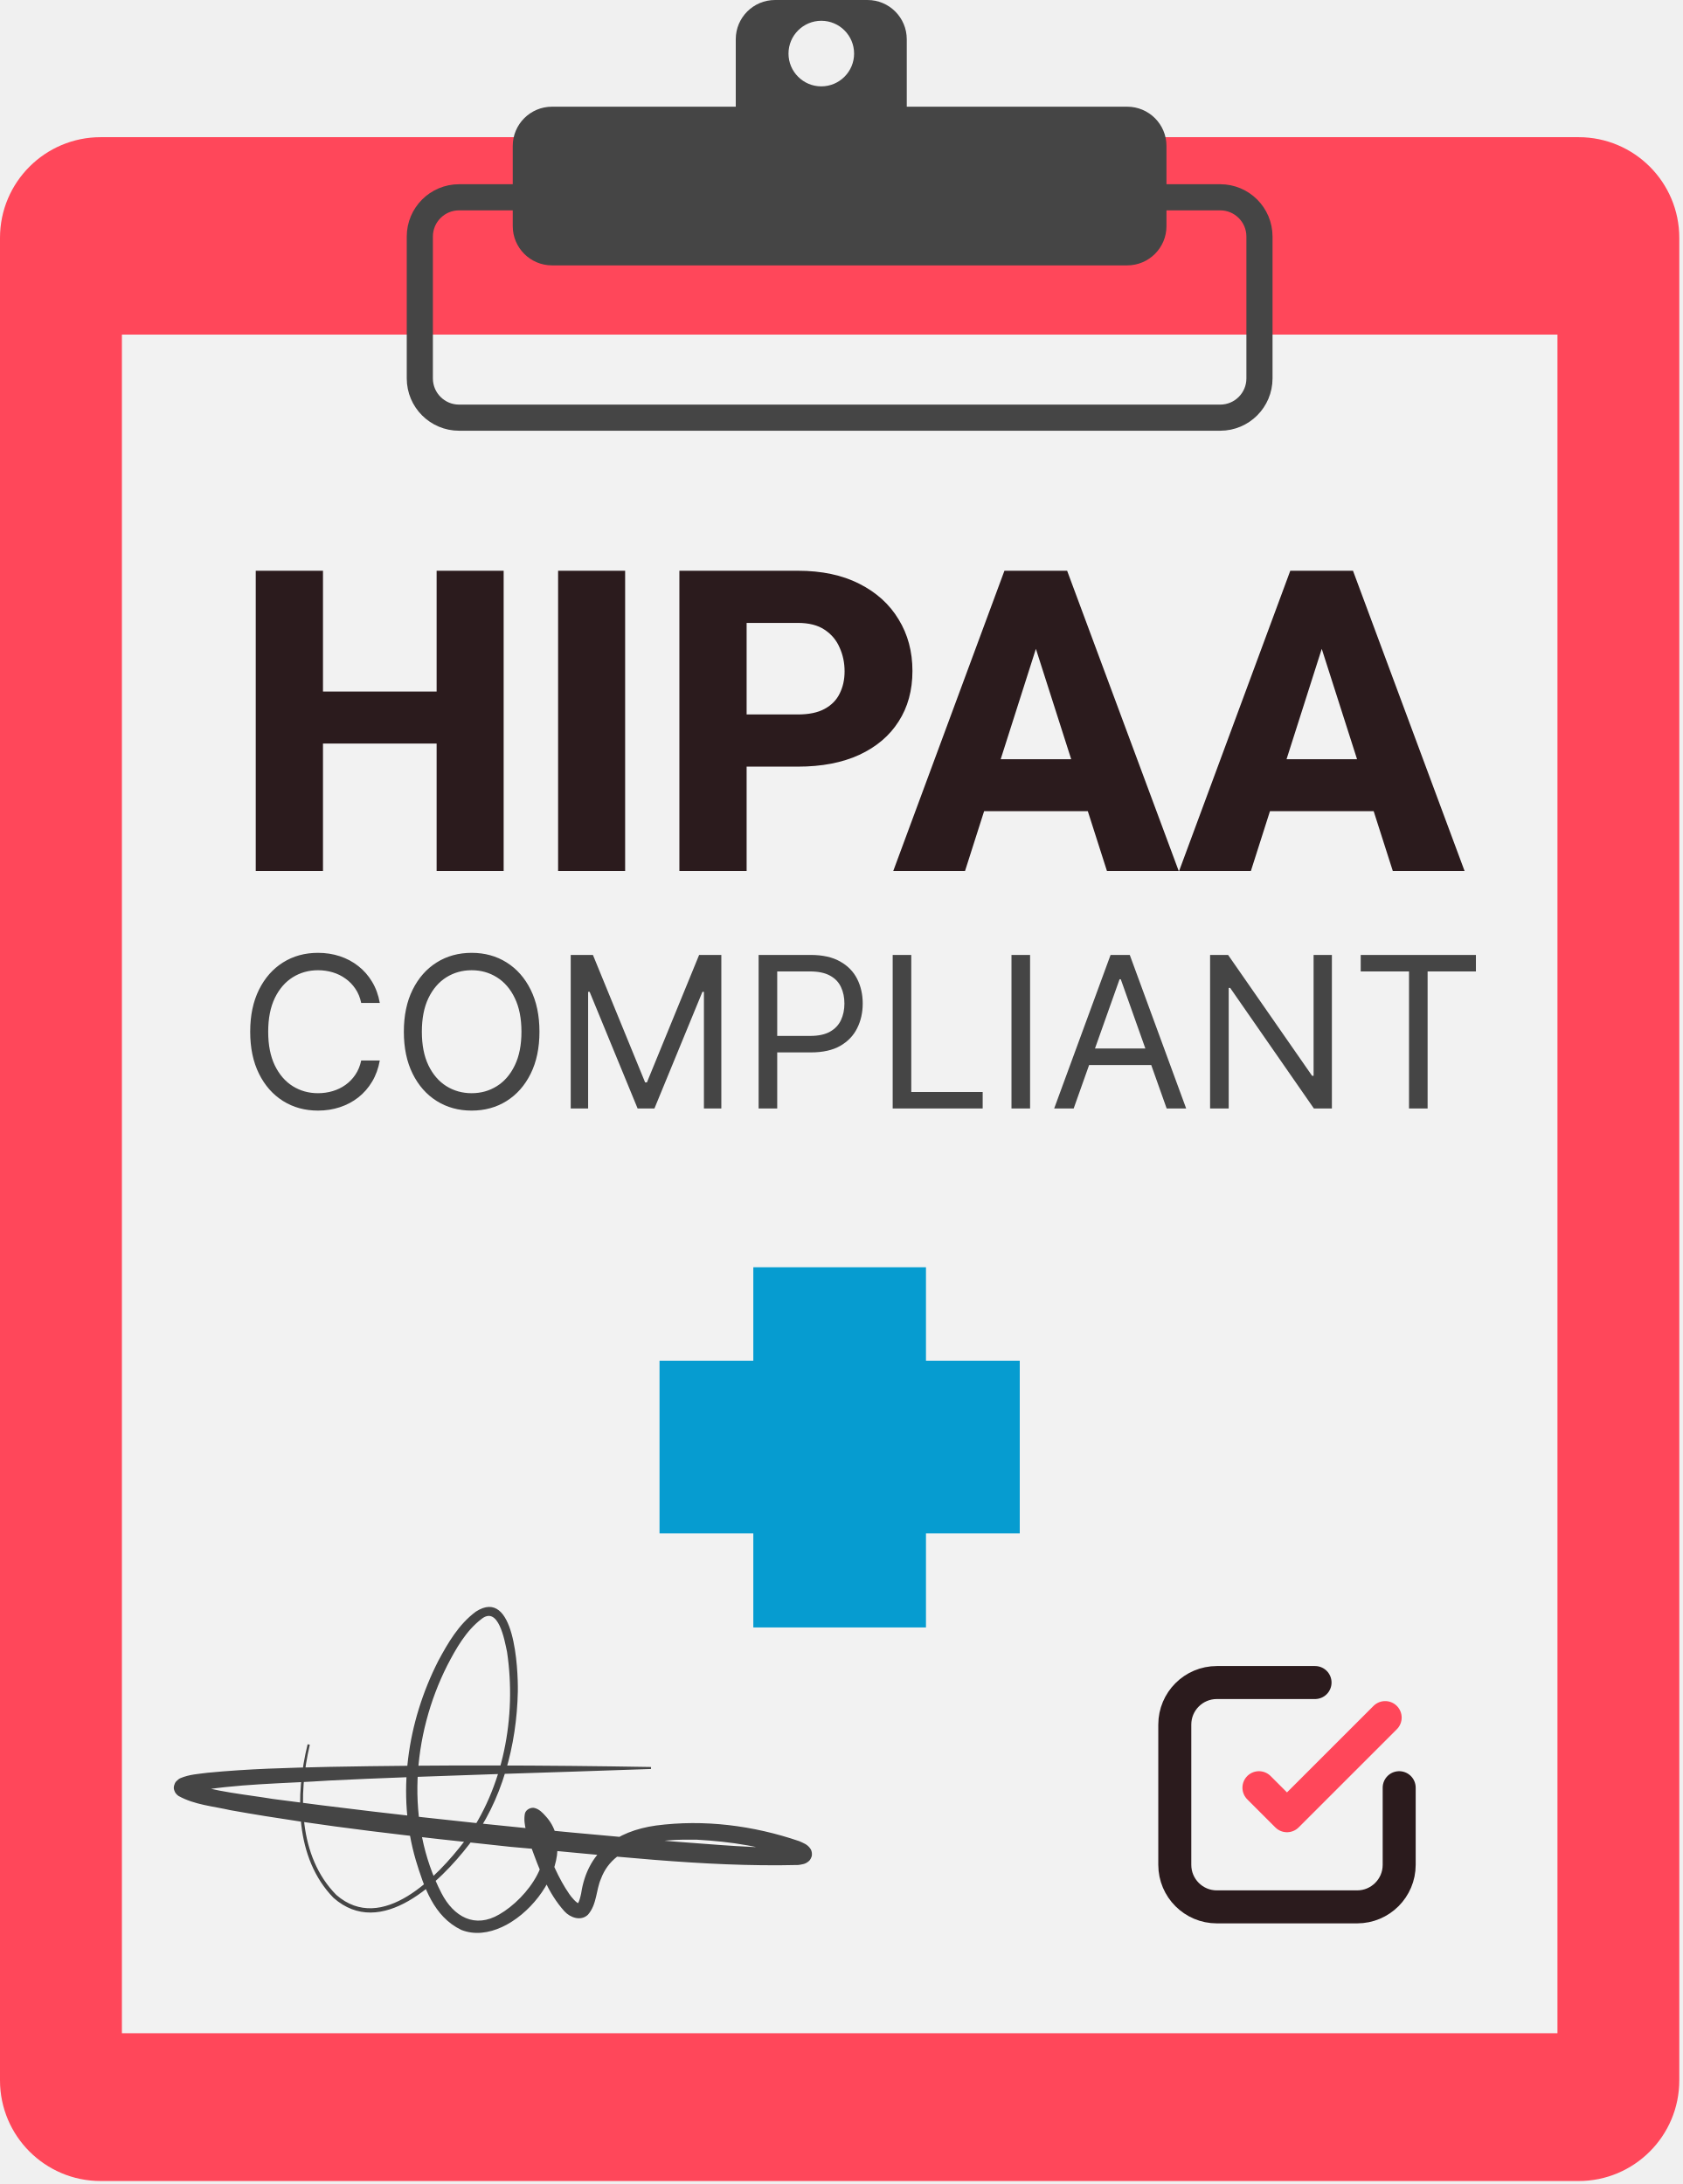
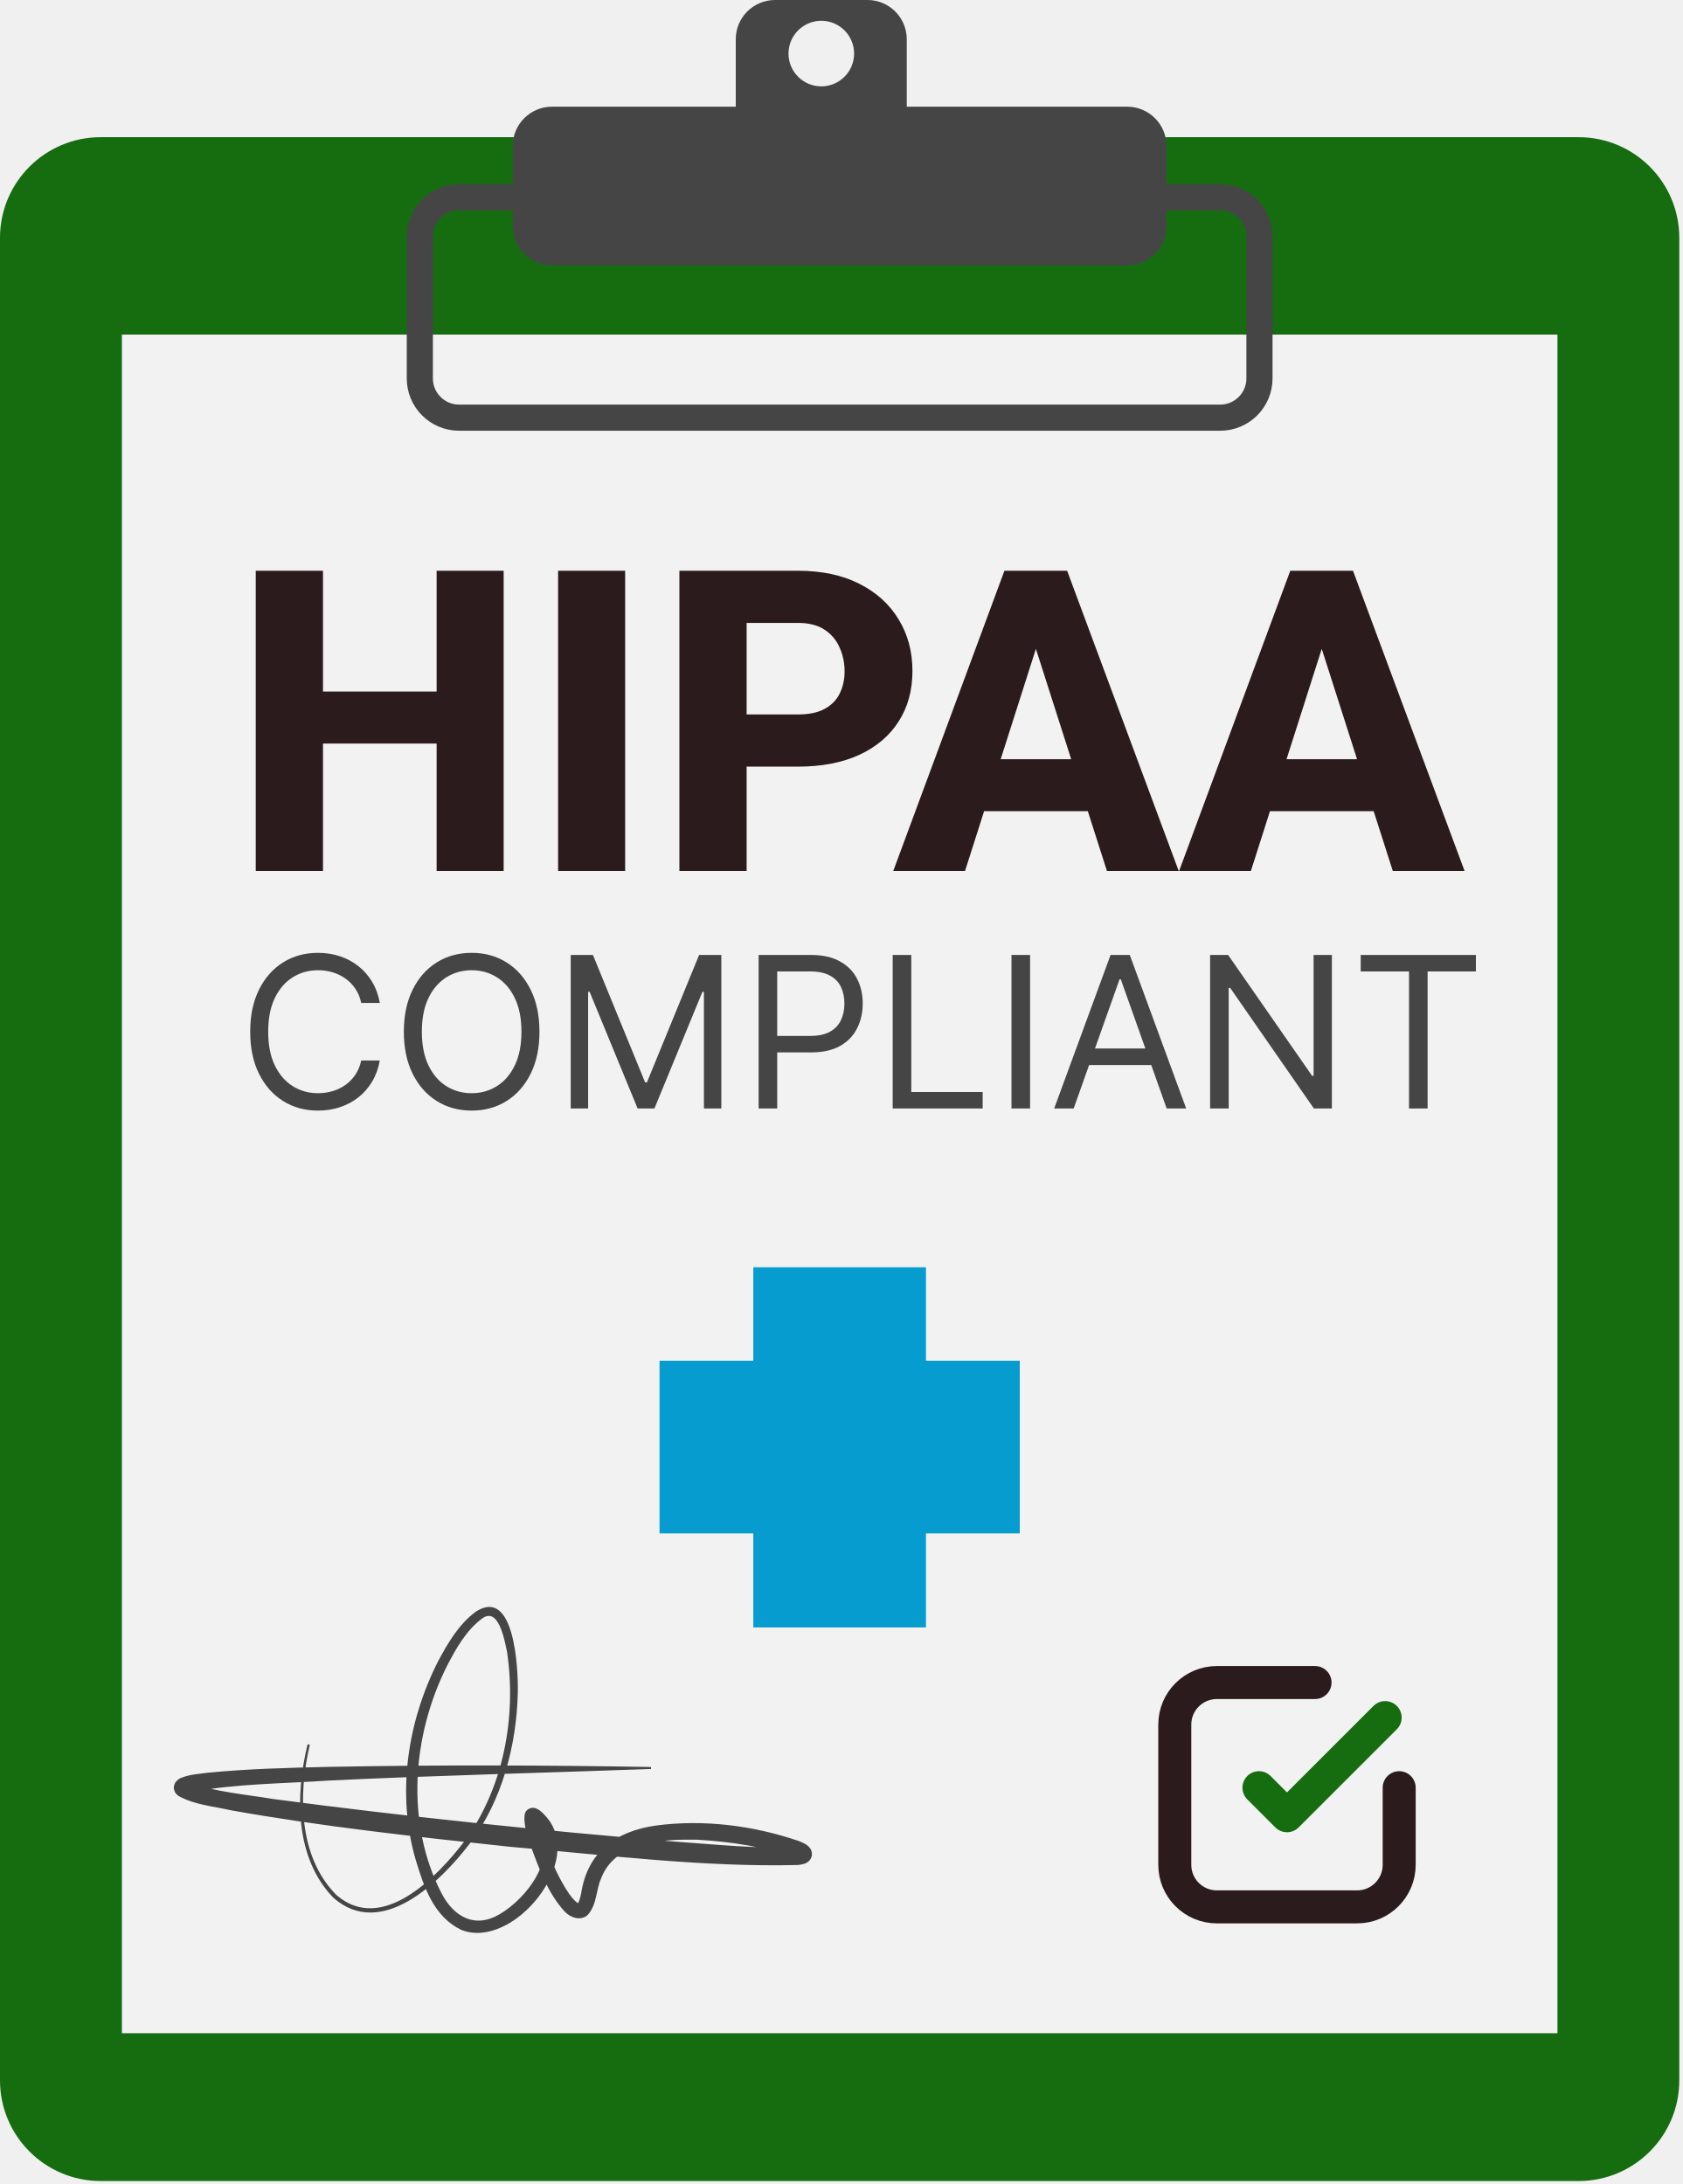
<svg xmlns="http://www.w3.org/2000/svg" width="255" height="331" viewBox="0 0 255 331" fill="none">
  <g clip-path="url(#clip0_309_1642)">
-     <path d="M239.18 20.79H15.26C6.832 20.79 0 27.622 0 36.05V315.29C0 323.718 6.832 330.55 15.26 330.55H239.18C247.608 330.55 254.44 323.718 254.44 315.29V36.05C254.44 27.622 247.608 20.79 239.18 20.79Z" fill="#FF475A" />
+     <path d="M239.18 20.79H15.26C6.832 20.79 0 27.622 0 36.05V315.29C0 323.718 6.832 330.55 15.26 330.55H239.18C247.608 330.55 254.44 323.718 254.44 315.29V36.05C254.44 27.622 247.608 20.79 239.18 20.79Z" fill="#156d10" />
    <path d="M235.98 50.71H18.47V308.15H235.98V50.71Z" fill="#F2F2F2" />
    <path d="M154.51 206.24H140.3V192.06H114.14V206.24H99.93V232.4H114.14V246.65H140.3V232.4H154.51V206.24Z" fill="#069CD0" />
    <path d="M184.88 29.9H69.56C66.274 29.9 63.61 32.564 63.61 35.85V57.35C63.61 60.636 66.274 63.3 69.56 63.3H184.88C188.166 63.3 190.83 60.636 190.83 57.35V35.85C190.83 32.564 188.166 29.9 184.88 29.9Z" stroke="#454545" stroke-width="3.96" stroke-miterlimit="10" />
    <path d="M170.79 16.17H137.39V5.95C137.39 2.67 134.73 0 131.44 0H117.43C114.15 0 111.48 2.66 111.48 5.95V16.17H83.64C80.36 16.17 77.69 18.83 77.69 22.12V34.27C77.69 37.55 80.35 40.22 83.64 40.22H170.79C174.07 40.22 176.74 37.56 176.74 34.27V22.12C176.74 18.84 174.08 16.17 170.79 16.17ZM124.44 3.15C127.19 3.15 129.41 5.38 129.41 8.12C129.41 10.86 127.18 13.09 124.44 13.09C121.7 13.09 119.47 10.86 119.47 8.12C119.47 5.38 121.7 3.15 124.44 3.15Z" fill="#454545" />
    <path d="M57.545 152H54.727C54.561 151.189 54.269 150.477 53.852 149.864C53.443 149.25 52.943 148.735 52.352 148.318C51.769 147.894 51.121 147.576 50.409 147.364C49.697 147.152 48.955 147.045 48.182 147.045C46.773 147.045 45.496 147.402 44.352 148.114C43.216 148.826 42.311 149.875 41.636 151.261C40.97 152.648 40.636 154.348 40.636 156.364C40.636 158.379 40.97 160.08 41.636 161.466C42.311 162.852 43.216 163.902 44.352 164.614C45.496 165.326 46.773 165.682 48.182 165.682C48.955 165.682 49.697 165.576 50.409 165.364C51.121 165.152 51.769 164.837 52.352 164.42C52.943 163.996 53.443 163.477 53.852 162.864C54.269 162.242 54.561 161.53 54.727 160.727H57.545C57.333 161.917 56.947 162.981 56.386 163.92C55.826 164.86 55.129 165.659 54.295 166.318C53.462 166.97 52.526 167.466 51.489 167.807C50.458 168.148 49.356 168.318 48.182 168.318C46.197 168.318 44.432 167.833 42.886 166.864C41.341 165.894 40.125 164.515 39.239 162.727C38.352 160.939 37.909 158.818 37.909 156.364C37.909 153.909 38.352 151.788 39.239 150C40.125 148.212 41.341 146.833 42.886 145.864C44.432 144.894 46.197 144.409 48.182 144.409C49.356 144.409 50.458 144.58 51.489 144.92C52.526 145.261 53.462 145.761 54.295 146.42C55.129 147.072 55.826 147.867 56.386 148.807C56.947 149.739 57.333 150.803 57.545 152ZM81.736 156.364C81.736 158.818 81.293 160.939 80.406 162.727C79.52 164.515 78.304 165.894 76.758 166.864C75.213 167.833 73.448 168.318 71.463 168.318C69.478 168.318 67.713 167.833 66.168 166.864C64.622 165.894 63.406 164.515 62.52 162.727C61.633 160.939 61.19 158.818 61.19 156.364C61.19 153.909 61.633 151.788 62.52 150C63.406 148.212 64.622 146.833 66.168 145.864C67.713 144.894 69.478 144.409 71.463 144.409C73.448 144.409 75.213 144.894 76.758 145.864C78.304 146.833 79.52 148.212 80.406 150C81.293 151.788 81.736 153.909 81.736 156.364ZM79.008 156.364C79.008 154.348 78.671 152.648 77.997 151.261C77.331 149.875 76.425 148.826 75.281 148.114C74.145 147.402 72.872 147.045 71.463 147.045C70.054 147.045 68.778 147.402 67.633 148.114C66.497 148.826 65.592 149.875 64.918 151.261C64.251 152.648 63.918 154.348 63.918 156.364C63.918 158.379 64.251 160.08 64.918 161.466C65.592 162.852 66.497 163.902 67.633 164.614C68.778 165.326 70.054 165.682 71.463 165.682C72.872 165.682 74.145 165.326 75.281 164.614C76.425 163.902 77.331 162.852 77.997 161.466C78.671 160.08 79.008 158.379 79.008 156.364ZM86.474 144.727H89.838L97.747 164.045H98.02L105.929 144.727H109.293V168H106.656V150.318H106.429L99.156 168H96.611L89.338 150.318H89.111V168H86.474V144.727ZM114.943 168V144.727H122.807C124.633 144.727 126.125 145.057 127.284 145.716C128.451 146.367 129.314 147.25 129.875 148.364C130.436 149.477 130.716 150.72 130.716 152.091C130.716 153.462 130.436 154.708 129.875 155.83C129.322 156.951 128.466 157.845 127.307 158.511C126.148 159.17 124.663 159.5 122.852 159.5H117.216V157H122.761C124.011 157 125.015 156.784 125.773 156.352C126.53 155.92 127.08 155.337 127.42 154.602C127.769 153.86 127.943 153.023 127.943 152.091C127.943 151.159 127.769 150.326 127.42 149.591C127.08 148.856 126.527 148.28 125.761 147.864C124.996 147.439 123.981 147.227 122.716 147.227H117.761V168H114.943ZM135.256 168V144.727H138.074V165.5H148.892V168H135.256ZM156.074 144.727V168H153.256V144.727H156.074ZM162.679 168H159.724L168.27 144.727H171.179L179.724 168H176.77L169.815 148.409H169.634L162.679 168ZM163.77 158.909H175.679V161.409H163.77V158.909ZM201.804 144.727V168H199.077L186.395 149.727H186.168V168H183.349V144.727H186.077L198.804 163.045H199.031V144.727H201.804ZM206.17 147.227V144.727H223.625V147.227H216.307V168H213.489V147.227H206.17Z" fill="#454545" />
    <path d="M69.281 104.812V112.688H45.719V104.812H69.281ZM48.938 86.5V132H38.75V86.5H48.938ZM76.312 86.5V132H66.156V86.5H76.312ZM94.719 86.5V132H84.562V86.5H94.719ZM120.875 116.188H109.438V108.281H120.875C122.562 108.281 123.917 108 124.938 107.438C125.979 106.875 126.74 106.104 127.219 105.125C127.719 104.125 127.969 103 127.969 101.75C127.969 100.458 127.719 99.26 127.219 98.156C126.74 97.031 125.979 96.125 124.938 95.438C123.917 94.75 122.562 94.406 120.875 94.406H113.125V132H102.938V86.5H120.875C124.5 86.5 127.604 87.156 130.188 88.469C132.792 89.781 134.781 91.583 136.156 93.875C137.552 96.146 138.25 98.75 138.25 101.688C138.25 104.625 137.552 107.177 136.156 109.344C134.781 111.51 132.792 113.198 130.188 114.406C127.604 115.594 124.5 116.188 120.875 116.188ZM157.969 95.156L146.219 132H135.344L152.188 86.5H159.062L157.969 95.156ZM167.719 132L155.938 95.156L154.719 86.5H161.688L178.594 132H167.719ZM167.219 115.062V122.938H143.5V115.062H167.219ZM201.281 95.156L189.531 132H178.656L195.5 86.5H202.375L201.281 95.156ZM211.031 132L199.25 95.156L198.031 86.5H205L221.906 132H211.031ZM210.531 115.062V122.938H186.812V115.062H210.531Z" fill="#2B1B1D" />
    <path d="M46.94 264.44C45.17 271.99 45.18 281.36 50.97 287.2C57.89 293.18 66.27 284.44 70.42 278.99C76.31 270.9 78.28 260.19 76.83 250.38C76.45 248.57 75.52 243.25 72.9 245.41C70.6 247.18 69.08 249.87 67.75 252.44C62.43 263 61.41 276.28 66.89 286.92C68.74 290.5 71.95 292.33 75.67 290.13C79.83 287.74 84.96 281.12 81.07 276.6C80.89 276.39 80.69 276.2 80.49 276.07C80.73 276.19 81.23 276.05 81.42 275.77C81.52 275.62 81.53 275.55 81.53 275.56C81.55 275.52 81.55 275.43 81.55 275.49C81.64 276.71 82.08 277.92 82.47 279.12C83.45 281.87 84.61 284.67 86.26 287.06C86.58 287.53 87.32 288.4 87.68 288.47C87.67 288.47 87.54 288.49 87.54 288.53C87.78 288.14 87.92 287.57 88.05 286.99C89 280.65 93.32 277.53 99.39 276.67C106.7 275.71 114.15 276.67 121.1 279.04C121.72 279.33 122.35 279.51 122.81 280.22C122.88 280.29 123.06 280.73 123.02 281.11C123.01 281.5 122.69 281.97 122.58 282.04C122.02 282.55 121.53 282.55 120.97 282.65C106.36 283.01 91.86 281.13 77.34 279.9C63.16 278.39 48.98 276.86 34.93 274.35C32.32 273.75 29.51 273.55 27.05 272.19C27 272.15 26.94 272.11 26.86 272.04C26.78 271.95 26.75 271.94 26.63 271.79C26.53 271.63 26.47 271.57 26.39 271.29C26.23 270.89 26.44 270.26 26.68 270C26.9 269.76 27.11 269.6 27.32 269.5C28.7 268.91 30.12 268.85 31.48 268.67C37.6 268.07 43.71 267.92 49.84 267.78C66.11 267.47 82.37 267.52 98.64 267.8V268.1C84.27 268.63 64.07 269.15 49.92 269.85C42.94 270.32 35.8 270.32 28.94 271.59C28.75 271.64 28.53 271.72 28.48 271.75C28.48 271.75 28.46 271.76 28.54 271.71C28.78 271.52 28.98 271 28.86 270.64C28.78 270.42 28.77 270.41 28.7 270.3C28.62 270.2 28.64 270.22 28.6 270.19C28.56 270.16 28.56 270.16 28.56 270.16C32.56 271.56 37.14 271.95 41.39 272.65C61.49 275.33 81.7 277.39 101.9 279.08C108.08 279.51 115.14 280.25 120.91 279.94C120.9 279.95 120.82 279.99 120.67 280.12C120.62 280.15 120.31 280.56 120.32 280.89C120.27 281.21 120.45 281.58 120.47 281.6C120.55 281.73 120.61 281.79 120.61 281.79C120.72 281.89 120.64 281.81 120.6 281.79C115.94 279.82 110.65 279.11 105.61 278.82C100.38 278.73 93.18 279.05 91.06 284.73C90.3 286.46 90.45 288.62 89.09 290.18C88.03 291.21 86.4 290.64 85.53 289.68C82.99 286.87 81.7 283.28 80.43 279.8C80 278.23 79.21 276.57 79.53 274.86C79.67 274.24 80.52 273.81 81.12 274.05C81.76 274.26 82.22 274.74 82.63 275.2C88.91 281.89 77.75 295.61 69.89 292.49C65.69 290.46 64.23 285.95 63 281.92C60.06 271.88 61.71 260.97 66.39 251.75C67.87 248.99 69.5 246.18 72.09 244.26C77.98 240.43 78.51 252.94 78.46 256.34C78.38 260.46 77.78 264.56 76.59 268.51C75.41 272.45 73.6 276.23 71.1 279.51C66.67 285.27 57.76 294 50.53 287.63C44.65 281.59 44.72 272.05 46.61 264.35L46.9 264.42L46.94 264.44Z" fill="#454545" />
    <path d="M199.25 255H184.375C180.854 255 178 257.854 178 261.375V282.625C178 286.146 180.854 289 184.375 289H205.625C209.146 289 212 286.146 212 282.625V270.937" stroke="#2B1B1D" stroke-width="5" stroke-linecap="round" stroke-linejoin="round" />
-     <path d="M209.875 260.312L195 275.187L190.75 270.937" stroke="#FF475A" stroke-width="5" stroke-linecap="round" stroke-linejoin="round" />
+     <path d="M209.875 260.312L195 275.187L190.75 270.937" stroke="#156d10" stroke-width="5" stroke-linecap="round" stroke-linejoin="round" />
  </g>
  <defs>
    <clipPath id="clip0_309_1642">
      <rect width="254.44" height="330.54" fill="white" />
    </clipPath>
  </defs>
</svg>
